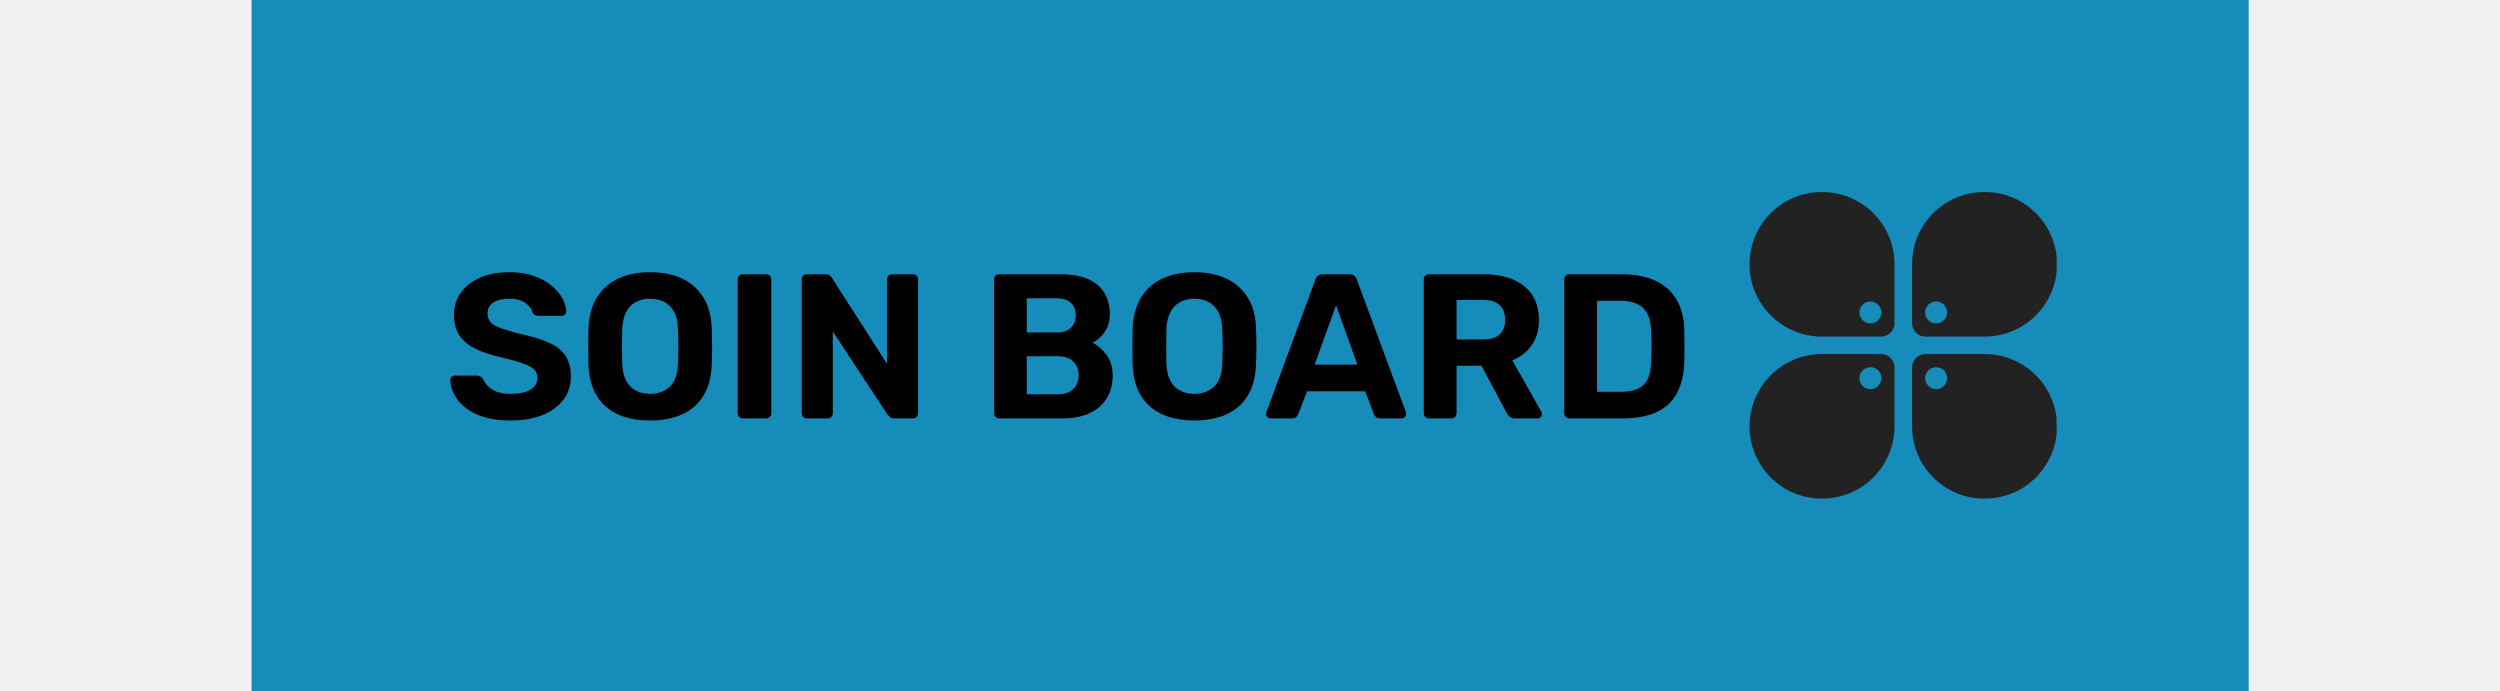
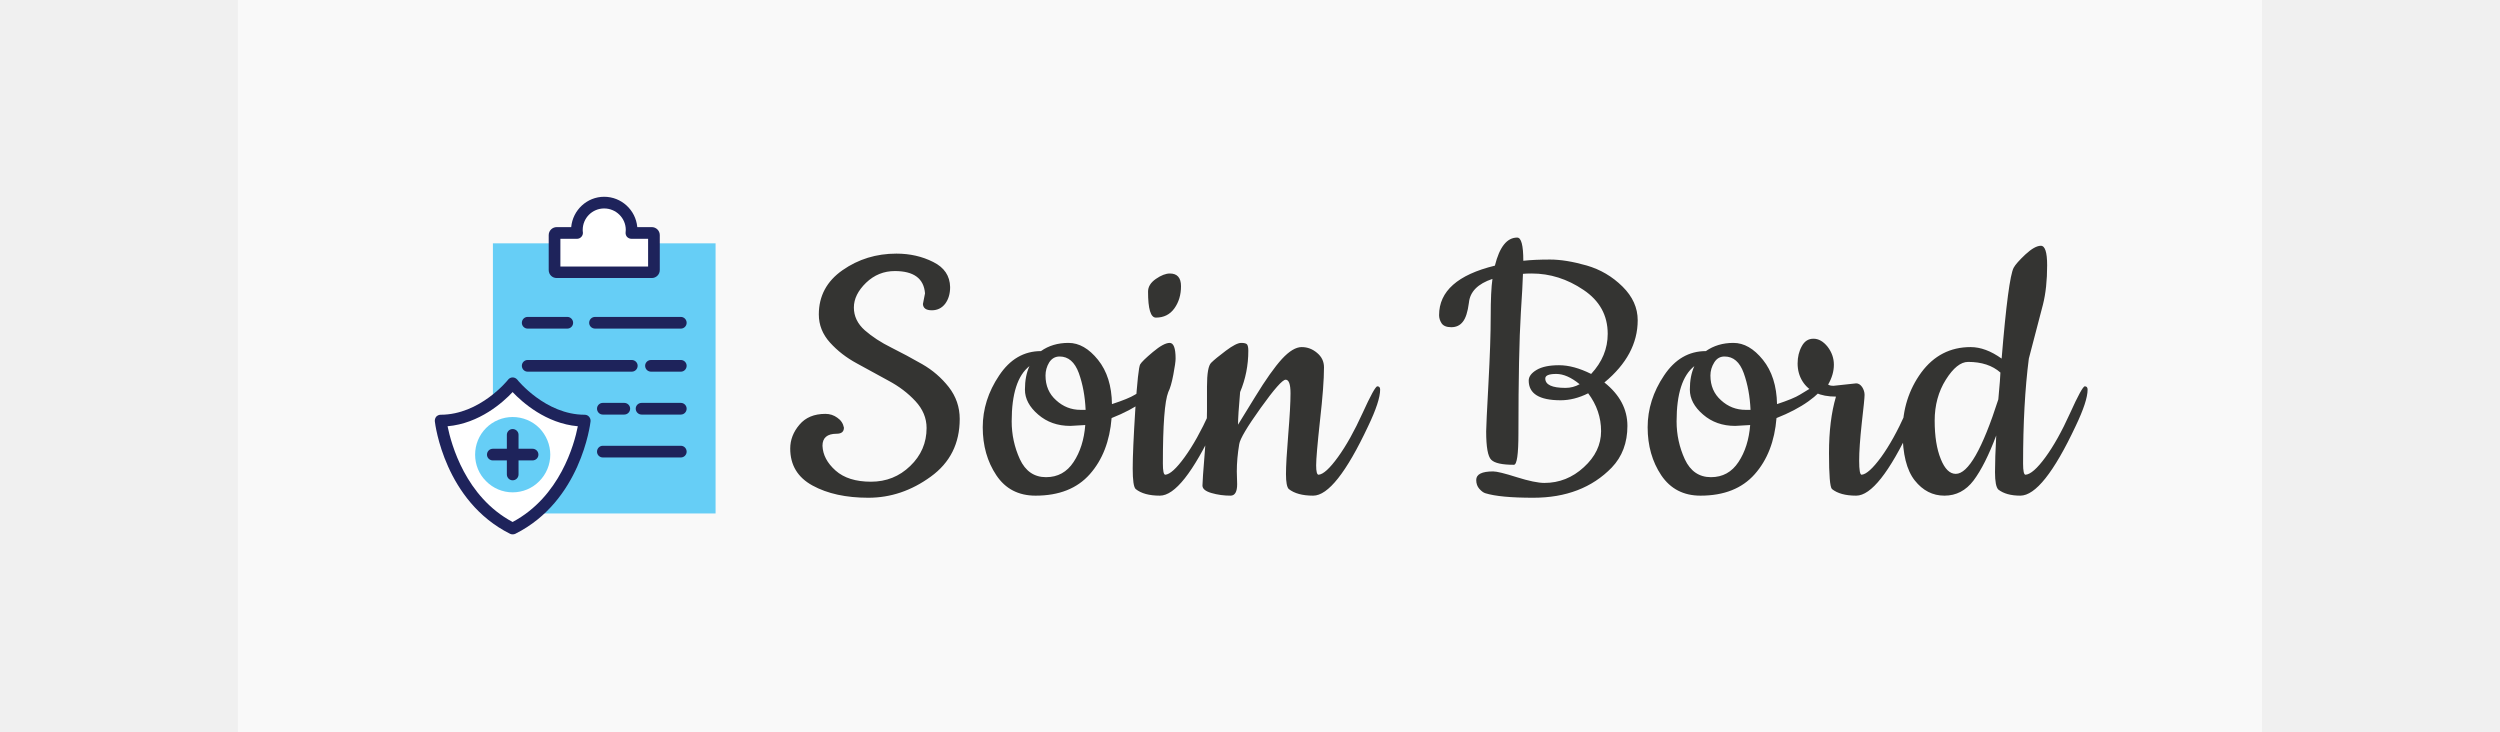
- <svg xmlns="http://www.w3.org/2000/svg" version="1.1" viewBox="0 0 13.149 3.632">
-   <g transform="matrix(0.7220228,0,0,0.7220228,2.33248,1.431746)">
-     <rect width="14.548" height="14.548" x="-1.398" y="-6.741" fill="#158cba" />
-     <g transform="matrix(1,0,0,1,0,0)" clip-path="url(#SvgjsClipPath3963)">
-       <g clip-path="url(#SvgjsClipPath39589b0bf44e-67b3-490a-b4e3-cbdf78207b5d)">
-         <path d=" M 11.224 -0.584 C 11.413 -0.586 11.588 -0.486 11.683 -0.322 C 11.778 -0.159 11.778 0.043 11.683 0.206 C 11.588 0.37 11.413 0.47 11.224 0.469 L 10.796 0.469 C 10.742 0.469 10.698 0.425 10.698 0.371 L 10.698 -0.058 C 10.698 -0.349 10.933 -0.584 11.224 -0.584 Z M 10.873 0.373 C 10.917 0.373 10.953 0.337 10.953 0.293 C 10.953 0.249 10.917 0.213 10.873 0.213 C 10.829 0.213 10.793 0.249 10.793 0.293 C 10.793 0.314 10.802 0.335 10.817 0.35 C 10.832 0.365 10.852 0.373 10.873 0.373 Z" fill="#222222" transform="matrix(1,0,0,1,0,0)" fill-rule="evenodd" />
+ <svg xmlns="http://www.w3.org/2000/svg" version="1.1" viewBox="0 0 10.478 3.065">
+   <g transform="matrix(0.7308574,0,0,0.7308574,3.291511,0.9957227)">
+     <rect width="11.607" height="11.607" x="-3.139" y="-5.069" fill="#f9f9f9" />
+     <g transform="matrix(1,0,0,1,0,0)" clip-path="url(#SvgjsClipPath156875)">
+       <g clip-path="url(#SvgjsClipPath1568701eac19b5-a6c6-4289-8612-f491c5c6168a)">
+         <path d=" M -1.677 0.033 L -0.4 0.033 L -0.4 1.582 L -1.677 1.582 Z" fill="#66cef6" transform="matrix(1,0,0,1,0,0)" fill-rule="nonzero" />
      </g>
-       <g clip-path="url(#SvgjsClipPath39589b0bf44e-67b3-490a-b4e3-cbdf78207b5d)">
-         <path d=" M 10.043 -0.584 C 9.855 -0.586 9.68 -0.486 9.585 -0.322 C 9.49 -0.159 9.49 0.043 9.585 0.206 C 9.68 0.37 9.855 0.47 10.043 0.469 L 10.472 0.469 C 10.526 0.469 10.57 0.425 10.57 0.371 L 10.57 -0.058 C 10.57 -0.197 10.515 -0.331 10.416 -0.43 C 10.317 -0.529 10.183 -0.584 10.043 -0.584 Z M 10.395 0.373 C 10.427 0.373 10.456 0.354 10.468 0.324 C 10.481 0.294 10.474 0.26 10.451 0.237 C 10.428 0.214 10.394 0.207 10.364 0.219 C 10.334 0.232 10.315 0.261 10.315 0.293 C 10.315 0.337 10.35 0.373 10.395 0.373 Z" fill="#222222" transform="matrix(1,0,0,1,0,0)" fill-rule="evenodd" />
+       <g clip-path="url(#SvgjsClipPath1568701eac19b5-a6c6-4289-8612-f491c5c6168a)">
+         <path d=" M -0.766 -0.027 L -0.883 -0.027 C -0.882 -0.032 -0.882 -0.038 -0.882 -0.044 C -0.882 -0.13 -0.952 -0.2 -1.039 -0.2 C -1.125 -0.2 -1.195 -0.13 -1.195 -0.044 C -1.195 -0.038 -1.195 -0.032 -1.194 -0.027 L -1.311 -0.027 C -1.318 -0.027 -1.324 -0.021 -1.324 -0.014 L -1.324 0.186 C -1.324 0.193 -1.318 0.199 -1.311 0.199 L -0.766 0.199 C -0.759 0.199 -0.753 0.193 -0.753 0.186 L -0.753 -0.014 C -0.753 -0.021 -0.759 -0.027 -0.766 -0.027 Z" fill="#ffffff" transform="matrix(1,0,0,1,0,0)" fill-rule="nonzero" />
      </g>
-       <g clip-path="url(#SvgjsClipPath39589b0bf44e-67b3-490a-b4e3-cbdf78207b5d)">
-         <path d=" M 11.224 1.649 C 11.413 1.651 11.588 1.551 11.683 1.387 C 11.778 1.224 11.778 1.022 11.683 0.859 C 11.588 0.695 11.413 0.595 11.224 0.596 L 10.796 0.596 C 10.742 0.596 10.698 0.64 10.698 0.694 L 10.698 1.123 C 10.698 1.414 10.933 1.649 11.224 1.649 Z M 10.873 0.852 C 10.906 0.852 10.935 0.832 10.947 0.802 C 10.959 0.773 10.952 0.738 10.93 0.715 C 10.907 0.693 10.873 0.686 10.843 0.698 C 10.813 0.71 10.793 0.74 10.793 0.772 C 10.793 0.793 10.802 0.813 10.817 0.828 C 10.832 0.843 10.852 0.852 10.873 0.852 Z" fill="#222222" transform="matrix(1,0,0,1,0,0)" fill-rule="evenodd" />
+       <g clip-path="url(#SvgjsClipPath1568701eac19b5-a6c6-4289-8612-f491c5c6168a)">
+         <path d=" M -0.766 0.232 L -1.311 0.232 C -1.337 0.232 -1.357 0.212 -1.357 0.186 L -1.357 -0.014 C -1.357 -0.04 -1.336 -0.06 -1.311 -0.06 L -1.228 -0.06 C -1.219 -0.158 -1.137 -0.234 -1.039 -0.234 C -0.94 -0.234 -0.858 -0.158 -0.849 -0.06 L -0.766 -0.06 C -0.741 -0.06 -0.72 -0.04 -0.72 -0.014 L -0.72 0.186 C -0.72 0.212 -0.741 0.232 -0.766 0.232 Z M -1.29 0.166 L -0.787 0.166 L -0.787 0.007 L -0.883 0.007 C -0.892 0.007 -0.901 0.003 -0.908 -0.004 C -0.914 -0.011 -0.917 -0.021 -0.916 -0.03 C -0.916 -0.035 -0.915 -0.039 -0.915 -0.044 C -0.915 -0.112 -0.971 -0.167 -1.039 -0.167 C -1.107 -0.167 -1.162 -0.112 -1.162 -0.044 C -1.162 -0.039 -1.162 -0.035 -1.161 -0.031 C -1.16 -0.021 -1.163 -0.012 -1.169 -0.005 C -1.176 0.003 -1.185 0.007 -1.194 0.007 L -1.29 0.007 Z M -0.766 0.007 L -0.766 0.007 Z" fill="#1e235b" transform="matrix(1,0,0,1,0,0)" fill-rule="nonzero" />
      </g>
-       <g clip-path="url(#SvgjsClipPath39589b0bf44e-67b3-490a-b4e3-cbdf78207b5d)">
-         <path d=" M 10.043 1.649 C 9.855 1.651 9.68 1.551 9.585 1.387 C 9.49 1.224 9.49 1.022 9.585 0.859 C 9.68 0.695 9.855 0.595 10.043 0.596 L 10.472 0.596 C 10.526 0.596 10.57 0.64 10.57 0.694 L 10.57 1.123 C 10.57 1.262 10.515 1.396 10.416 1.495 C 10.317 1.594 10.183 1.649 10.043 1.649 Z M 10.395 0.852 C 10.427 0.852 10.456 0.832 10.468 0.802 C 10.481 0.773 10.474 0.738 10.451 0.715 C 10.428 0.693 10.394 0.686 10.364 0.698 C 10.334 0.71 10.315 0.74 10.315 0.772 C 10.315 0.816 10.35 0.852 10.395 0.852 Z" fill="#222222" transform="matrix(1,0,0,1,0,0)" fill-rule="evenodd" />
+       <g clip-path="url(#SvgjsClipPath1568701eac19b5-a6c6-4289-8612-f491c5c6168a)">
+         <path d=" M -0.599 0.522 L -1.091 0.522 C -1.11 0.522 -1.125 0.507 -1.125 0.489 C -1.125 0.47 -1.11 0.455 -1.091 0.455 L -0.599 0.455 C -0.581 0.455 -0.566 0.47 -0.566 0.489 C -0.566 0.507 -0.581 0.522 -0.599 0.522 Z" fill="#1e235b" transform="matrix(1,0,0,1,0,0)" fill-rule="nonzero" />
+       </g>
+       <g clip-path="url(#SvgjsClipPath1568701eac19b5-a6c6-4289-8612-f491c5c6168a)">
+         <path d=" M -1.25 0.522 L -1.478 0.522 C -1.496 0.522 -1.511 0.507 -1.511 0.489 C -1.511 0.47 -1.496 0.455 -1.478 0.455 L -1.25 0.455 C -1.232 0.455 -1.217 0.47 -1.217 0.489 C -1.217 0.507 -1.232 0.522 -1.25 0.522 Z" fill="#1e235b" transform="matrix(1,0,0,1,0,0)" fill-rule="nonzero" />
+       </g>
+       <g clip-path="url(#SvgjsClipPath1568701eac19b5-a6c6-4289-8612-f491c5c6168a)">
+         <path d=" M -0.599 0.769 L -0.77 0.769 C -0.789 0.769 -0.804 0.754 -0.804 0.735 C -0.804 0.717 -0.789 0.702 -0.77 0.702 L -0.599 0.702 C -0.581 0.702 -0.566 0.717 -0.566 0.735 C -0.566 0.754 -0.581 0.769 -0.599 0.769 Z" fill="#1e235b" transform="matrix(1,0,0,1,0,0)" fill-rule="nonzero" />
+       </g>
+       <g clip-path="url(#SvgjsClipPath1568701eac19b5-a6c6-4289-8612-f491c5c6168a)">
+         <path d=" M -0.881 0.769 L -1.478 0.769 C -1.496 0.769 -1.511 0.754 -1.511 0.735 C -1.511 0.717 -1.496 0.702 -1.478 0.702 L -0.881 0.702 C -0.862 0.702 -0.847 0.717 -0.847 0.735 C -0.847 0.754 -0.862 0.769 -0.881 0.769 Z" fill="#1e235b" transform="matrix(1,0,0,1,0,0)" fill-rule="nonzero" />
+       </g>
+       <g clip-path="url(#SvgjsClipPath1568701eac19b5-a6c6-4289-8612-f491c5c6168a)">
+         <path d=" M -0.599 1.015 L -0.824 1.015 C -0.843 1.015 -0.858 1 -0.858 0.981 C -0.858 0.963 -0.843 0.948 -0.824 0.948 L -0.599 0.948 C -0.581 0.948 -0.566 0.963 -0.566 0.981 C -0.566 1 -0.581 1.015 -0.599 1.015 Z" fill="#1e235b" transform="matrix(1,0,0,1,0,0)" fill-rule="nonzero" />
+       </g>
+       <g clip-path="url(#SvgjsClipPath1568701eac19b5-a6c6-4289-8612-f491c5c6168a)">
+         <path d=" M -0.924 1.015 L -1.047 1.015 C -1.065 1.015 -1.08 1 -1.08 0.981 C -1.08 0.963 -1.065 0.948 -1.047 0.948 L -0.924 0.948 C -0.905 0.948 -0.89 0.963 -0.89 0.981 C -0.89 1 -0.905 1.015 -0.924 1.015 Z" fill="#1e235b" transform="matrix(1,0,0,1,0,0)" fill-rule="nonzero" />
+       </g>
+       <g clip-path="url(#SvgjsClipPath1568701eac19b5-a6c6-4289-8612-f491c5c6168a)">
+         <path d=" M -0.599 1.261 L -1.047 1.261 C -1.065 1.261 -1.08 1.246 -1.08 1.228 C -1.08 1.209 -1.065 1.194 -1.047 1.194 L -0.599 1.194 C -0.581 1.194 -0.566 1.209 -0.566 1.228 C -0.566 1.246 -0.581 1.261 -0.599 1.261 Z" fill="#1e235b" transform="matrix(1,0,0,1,0,0)" fill-rule="nonzero" />
+       </g>
+       <g clip-path="url(#SvgjsClipPath1568701eac19b5-a6c6-4289-8612-f491c5c6168a)">
+         <path d=" M -1.564 1.669 C -1.201 1.488 -1.151 1.05 -1.151 1.05 C -1.395 1.05 -1.564 0.835 -1.564 0.835 C -1.564 0.835 -1.732 1.05 -1.976 1.05 C -1.976 1.05 -1.926 1.488 -1.564 1.669 Z" fill="#ffffff" transform="matrix(1,0,0,1,0,0)" fill-rule="nonzero" />
+       </g>
+       <g clip-path="url(#SvgjsClipPath1568701eac19b5-a6c6-4289-8612-f491c5c6168a)">
+         <path d=" M -1.564 1.702 C -1.569 1.702 -1.574 1.701 -1.578 1.699 C -1.953 1.512 -2.008 1.072 -2.01 1.054 C -2.011 1.044 -2.008 1.035 -2.002 1.027 C -1.995 1.02 -1.986 1.016 -1.977 1.016 C -1.751 1.016 -1.591 0.817 -1.59 0.815 C -1.584 0.807 -1.574 0.802 -1.564 0.802 C -1.553 0.802 -1.544 0.807 -1.537 0.815 C -1.536 0.817 -1.375 1.016 -1.151 1.016 C -1.141 1.016 -1.132 1.02 -1.126 1.027 C -1.119 1.035 -1.116 1.044 -1.117 1.054 C -1.119 1.072 -1.174 1.512 -1.549 1.699 C -1.553 1.701 -1.558 1.702 -1.564 1.702 Z M -1.937 1.082 C -1.916 1.185 -1.834 1.487 -1.564 1.631 C -1.292 1.486 -1.21 1.185 -1.19 1.082 C -1.373 1.066 -1.509 0.944 -1.564 0.886 C -1.618 0.944 -1.754 1.066 -1.937 1.082 Z" fill="#1e235b" transform="matrix(1,0,0,1,0,0)" fill-rule="nonzero" />
+       </g>
+       <g clip-path="url(#SvgjsClipPath1568701eac19b5-a6c6-4289-8612-f491c5c6168a)">
+         <path d=" M -1.348 1.245 C -1.348 1.302 -1.371 1.357 -1.411 1.397 C -1.451 1.438 -1.506 1.461 -1.564 1.461 C -1.621 1.461 -1.676 1.438 -1.716 1.397 C -1.757 1.357 -1.779 1.302 -1.779 1.245 C -1.779 1.188 -1.757 1.133 -1.716 1.092 C -1.676 1.052 -1.621 1.029 -1.564 1.029 C -1.506 1.029 -1.451 1.052 -1.411 1.092 C -1.371 1.133 -1.348 1.188 -1.348 1.245 Z" fill="#66cef6" transform="matrix(1,0,0,1,0,0)" fill-rule="nonzero" />
+       </g>
+       <g clip-path="url(#SvgjsClipPath1568701eac19b5-a6c6-4289-8612-f491c5c6168a)">
+         <path d=" M -1.45 1.278 L -1.677 1.278 C -1.696 1.278 -1.711 1.263 -1.711 1.245 C -1.711 1.226 -1.696 1.211 -1.677 1.211 L -1.45 1.211 C -1.431 1.211 -1.416 1.226 -1.416 1.245 C -1.416 1.263 -1.431 1.278 -1.45 1.278 Z" fill="#1e235b" transform="matrix(1,0,0,1,0,0)" fill-rule="nonzero" />
+       </g>
+       <g clip-path="url(#SvgjsClipPath1568701eac19b5-a6c6-4289-8612-f491c5c6168a)">
+         <path d=" M -1.564 1.392 C -1.582 1.392 -1.597 1.377 -1.597 1.358 L -1.597 1.131 C -1.597 1.113 -1.582 1.098 -1.564 1.098 C -1.545 1.098 -1.53 1.113 -1.53 1.131 L -1.53 1.358 C -1.53 1.377 -1.545 1.392 -1.564 1.392 Z" fill="#1e235b" transform="matrix(1,0,0,1,0,0)" fill-rule="nonzero" />
      </g>
    </g>
    <g>
-       <path d=" M 0.489 1.08 Q 0.345 1.08 0.248 1.038 Q 0.151 0.996 0.102 0.928 Q 0.052 0.861 0.05 0.784 Q 0.05 0.772 0.059 0.763 Q 0.068 0.753 0.081 0.753 L 0.241 0.753 Q 0.261 0.753 0.272 0.761 Q 0.282 0.769 0.291 0.781 Q 0.301 0.807 0.325 0.831 Q 0.348 0.855 0.389 0.871 Q 0.429 0.886 0.489 0.886 Q 0.587 0.886 0.635 0.855 Q 0.684 0.823 0.684 0.769 Q 0.684 0.73 0.658 0.706 Q 0.632 0.682 0.575 0.663 Q 0.519 0.643 0.426 0.621 Q 0.314 0.597 0.235 0.559 Q 0.156 0.52 0.116 0.46 Q 0.076 0.399 0.076 0.309 Q 0.076 0.219 0.126 0.149 Q 0.176 0.079 0.266 0.04 Q 0.355 -2.220446049250313e-16 0.48 -2.220446049250313e-16 Q 0.581 -2.220446049250313e-16 0.658 0.027 Q 0.735 0.054 0.787 0.097 Q 0.839 0.141 0.866 0.19 Q 0.893 0.24 0.894 0.286 Q 0.894 0.298 0.885 0.308 Q 0.876 0.318 0.863 0.318 L 0.695 0.318 Q 0.679 0.318 0.667 0.312 Q 0.655 0.306 0.648 0.291 Q 0.639 0.252 0.595 0.223 Q 0.55 0.193 0.48 0.193 Q 0.407 0.193 0.364 0.22 Q 0.321 0.247 0.321 0.303 Q 0.321 0.339 0.343 0.364 Q 0.364 0.388 0.416 0.407 Q 0.468 0.426 0.553 0.448 Q 0.685 0.475 0.768 0.513 Q 0.851 0.55 0.89 0.61 Q 0.928 0.669 0.928 0.759 Q 0.928 0.859 0.872 0.931 Q 0.816 1.003 0.718 1.042 Q 0.62 1.08 0.489 1.08 M 1.506 1.08 Q 1.369 1.08 1.27 1.035 Q 1.171 0.99 1.116 0.899 Q 1.06 0.808 1.056 0.67 Q 1.054 0.606 1.054 0.542 Q 1.054 0.478 1.056 0.412 Q 1.06 0.277 1.117 0.185 Q 1.173 0.093 1.273 0.046 Q 1.372 -2.220446049250313e-16 1.506 -2.220446049250313e-16 Q 1.638 -2.220446049250313e-16 1.738 0.046 Q 1.837 0.093 1.894 0.185 Q 1.951 0.277 1.954 0.412 Q 1.957 0.478 1.957 0.542 Q 1.957 0.606 1.954 0.67 Q 1.95 0.808 1.894 0.899 Q 1.839 0.99 1.74 1.035 Q 1.641 1.08 1.506 1.08 M 1.506 0.886 Q 1.593 0.886 1.649 0.833 Q 1.705 0.78 1.708 0.663 Q 1.711 0.597 1.711 0.539 Q 1.711 0.481 1.708 0.417 Q 1.707 0.339 1.68 0.289 Q 1.653 0.24 1.609 0.217 Q 1.564 0.193 1.506 0.193 Q 1.447 0.193 1.402 0.217 Q 1.357 0.24 1.331 0.289 Q 1.305 0.339 1.302 0.417 Q 1.3 0.481 1.3 0.539 Q 1.3 0.597 1.302 0.663 Q 1.306 0.78 1.362 0.833 Q 1.417 0.886 1.506 0.886 M 2.181 1.065 Q 2.164 1.065 2.154 1.054 Q 2.143 1.044 2.143 1.027 L 2.143 0.052 Q 2.143 0.036 2.154 0.025 Q 2.164 0.015 2.181 0.015 L 2.35 0.015 Q 2.367 0.015 2.377 0.025 Q 2.388 0.036 2.388 0.052 L 2.388 1.027 Q 2.388 1.044 2.377 1.054 Q 2.367 1.065 2.35 1.065 L 2.181 1.065 M 2.647 1.065 Q 2.631 1.065 2.62 1.054 Q 2.61 1.044 2.61 1.027 L 2.61 0.052 Q 2.61 0.036 2.62 0.025 Q 2.631 0.015 2.647 0.015 L 2.784 0.015 Q 2.806 0.015 2.817 0.025 Q 2.827 0.036 2.83 0.042 L 3.231 0.667 L 3.231 0.052 Q 3.231 0.036 3.241 0.025 Q 3.252 0.015 3.267 0.015 L 3.42 0.015 Q 3.436 0.015 3.447 0.025 Q 3.457 0.036 3.457 0.052 L 3.457 1.027 Q 3.457 1.042 3.447 1.054 Q 3.436 1.065 3.42 1.065 L 3.282 1.065 Q 3.259 1.065 3.25 1.054 Q 3.24 1.042 3.235 1.038 L 2.836 0.432 L 2.836 1.027 Q 2.836 1.044 2.826 1.054 Q 2.815 1.065 2.799 1.065 L 2.647 1.065 M 4.048 1.065 Q 4.032 1.065 4.021 1.054 Q 4.011 1.044 4.011 1.027 L 4.011 0.052 Q 4.011 0.036 4.021 0.025 Q 4.032 0.015 4.048 0.015 L 4.494 0.015 Q 4.618 0.015 4.698 0.051 Q 4.777 0.087 4.816 0.153 Q 4.854 0.219 4.854 0.307 Q 4.854 0.363 4.834 0.405 Q 4.813 0.447 4.784 0.474 Q 4.755 0.501 4.728 0.514 Q 4.786 0.541 4.831 0.604 Q 4.875 0.666 4.875 0.751 Q 4.875 0.846 4.833 0.916 Q 4.791 0.987 4.708 1.026 Q 4.626 1.065 4.507 1.065 L 4.048 1.065 M 4.249 0.889 L 4.479 0.889 Q 4.552 0.889 4.59 0.848 Q 4.627 0.807 4.627 0.75 Q 4.627 0.691 4.589 0.652 Q 4.551 0.612 4.479 0.612 L 4.249 0.612 L 4.249 0.889 M 4.249 0.439 L 4.465 0.439 Q 4.536 0.439 4.571 0.404 Q 4.606 0.369 4.606 0.313 Q 4.606 0.258 4.571 0.224 Q 4.536 0.19 4.465 0.19 L 4.249 0.19 L 4.249 0.439 M 5.47 1.08 Q 5.334 1.08 5.235 1.035 Q 5.136 0.99 5.08 0.899 Q 5.025 0.808 5.02 0.67 Q 5.019 0.606 5.019 0.542 Q 5.019 0.478 5.02 0.412 Q 5.025 0.277 5.081 0.185 Q 5.137 0.093 5.237 0.046 Q 5.337 -2.220446049250313e-16 5.47 -2.220446049250313e-16 Q 5.602 -2.220446049250313e-16 5.702 0.046 Q 5.802 0.093 5.859 0.185 Q 5.916 0.277 5.919 0.412 Q 5.922 0.478 5.922 0.542 Q 5.922 0.606 5.919 0.67 Q 5.914 0.808 5.859 0.899 Q 5.803 0.99 5.704 1.035 Q 5.605 1.08 5.47 1.08 M 5.47 0.886 Q 5.557 0.886 5.614 0.833 Q 5.67 0.78 5.673 0.663 Q 5.676 0.597 5.676 0.539 Q 5.676 0.481 5.673 0.417 Q 5.671 0.339 5.644 0.289 Q 5.617 0.24 5.573 0.217 Q 5.529 0.193 5.47 0.193 Q 5.412 0.193 5.367 0.217 Q 5.322 0.24 5.296 0.289 Q 5.269 0.339 5.266 0.417 Q 5.265 0.481 5.265 0.539 Q 5.265 0.597 5.266 0.663 Q 5.271 0.78 5.326 0.833 Q 5.382 0.886 5.47 0.886 M 6.024 1.065 Q 6.01 1.065 6.001 1.055 Q 5.992 1.045 5.992 1.033 Q 5.992 1.026 5.994 1.02 L 6.351 0.055 Q 6.355 0.039 6.369 0.027 Q 6.382 0.015 6.406 0.015 L 6.598 0.015 Q 6.622 0.015 6.636 0.027 Q 6.649 0.039 6.654 0.055 L 7.011 1.02 Q 7.012 1.026 7.012 1.033 Q 7.012 1.045 7.003 1.055 Q 6.994 1.065 6.981 1.065 L 6.825 1.065 Q 6.802 1.065 6.792 1.054 Q 6.781 1.044 6.778 1.035 L 6.714 0.867 L 6.291 0.867 L 6.226 1.035 Q 6.223 1.044 6.213 1.054 Q 6.202 1.065 6.18 1.065 L 6.024 1.065 M 6.346 0.673 L 6.657 0.673 L 6.502 0.241 L 6.346 0.673 M 7.179 1.065 Q 7.162 1.065 7.152 1.054 Q 7.141 1.044 7.141 1.027 L 7.141 0.052 Q 7.141 0.036 7.152 0.025 Q 7.162 0.015 7.179 0.015 L 7.576 0.015 Q 7.764 0.015 7.872 0.101 Q 7.98 0.187 7.98 0.349 Q 7.98 0.459 7.927 0.532 Q 7.875 0.606 7.786 0.642 L 7.998 1.017 Q 8.002 1.026 8.002 1.033 Q 8.002 1.045 7.993 1.055 Q 7.984 1.065 7.971 1.065 L 7.804 1.065 Q 7.777 1.065 7.764 1.051 Q 7.75 1.036 7.744 1.024 L 7.561 0.681 L 7.38 0.681 L 7.38 1.027 Q 7.38 1.044 7.369 1.054 Q 7.359 1.065 7.342 1.065 L 7.179 1.065 M 7.38 0.49 L 7.572 0.49 Q 7.654 0.49 7.694 0.453 Q 7.734 0.415 7.734 0.348 Q 7.734 0.28 7.695 0.241 Q 7.656 0.202 7.572 0.202 L 7.38 0.202 L 7.38 0.49 M 8.202 1.065 Q 8.185 1.065 8.175 1.054 Q 8.164 1.044 8.164 1.027 L 8.164 0.052 Q 8.164 0.036 8.175 0.025 Q 8.185 0.015 8.202 0.015 L 8.578 0.015 Q 8.728 0.015 8.829 0.062 Q 8.929 0.109 8.983 0.2 Q 9.036 0.291 9.039 0.424 Q 9.04 0.49 9.04 0.54 Q 9.04 0.589 9.039 0.654 Q 9.034 0.793 8.983 0.885 Q 8.932 0.976 8.833 1.021 Q 8.734 1.065 8.586 1.065 L 8.202 1.065 M 8.403 0.871 L 8.578 0.871 Q 8.653 0.871 8.701 0.849 Q 8.749 0.826 8.773 0.778 Q 8.796 0.729 8.797 0.651 Q 8.799 0.607 8.8 0.573 Q 8.8 0.538 8.8 0.504 Q 8.799 0.469 8.797 0.427 Q 8.794 0.315 8.74 0.262 Q 8.685 0.208 8.571 0.208 L 8.403 0.208 L 8.403 0.871" fill="#000000" fill-rule="nonzero" />
+       <path d=" M 0.789 0.381 L 0.801 0.32 Q 0.791 0.192 0.628 0.192 Q 0.533 0.192 0.463 0.259 Q 0.393 0.327 0.393 0.401 Q 0.393 0.476 0.456 0.532 Q 0.519 0.587 0.608 0.631 Q 0.696 0.675 0.785 0.726 Q 0.874 0.777 0.937 0.857 Q 1 0.938 1 1.04 Q 1 1.251 0.834 1.371 Q 0.668 1.492 0.476 1.492 Q 0.284 1.492 0.156 1.422 Q 0.028 1.352 0.028 1.21 Q 0.028 1.135 0.081 1.073 Q 0.133 1.011 0.23 1.011 Q 0.268 1.011 0.298 1.033 Q 0.329 1.054 0.336 1.09 Q 0.336 1.125 0.294 1.125 Q 0.213 1.125 0.213 1.194 Q 0.216 1.272 0.288 1.336 Q 0.36 1.4 0.491 1.4 Q 0.623 1.4 0.716 1.31 Q 0.81 1.22 0.81 1.092 Q 0.81 1.007 0.746 0.938 Q 0.682 0.869 0.592 0.821 Q 0.502 0.772 0.411 0.722 Q 0.32 0.673 0.256 0.602 Q 0.192 0.531 0.192 0.441 Q 0.192 0.282 0.328 0.187 Q 0.464 0.092 0.637 0.092 Q 0.753 0.092 0.848 0.14 Q 0.943 0.187 0.945 0.284 Q 0.945 0.341 0.917 0.379 Q 0.888 0.417 0.84 0.417 Q 0.791 0.417 0.789 0.381 M 1.873 0.955 Q 1.968 0.924 2.005 0.901 Q 2.042 0.879 2.061 0.867 L 2.089 0.85 Q 2.101 0.843 2.108 0.843 Q 2.127 0.843 2.127 0.865 Q 2.127 0.886 2.053 0.939 Q 1.98 0.992 1.871 1.035 Q 1.855 1.234 1.746 1.357 Q 1.637 1.48 1.435 1.48 Q 1.288 1.48 1.21 1.363 Q 1.132 1.246 1.132 1.088 Q 1.132 0.931 1.226 0.791 Q 1.319 0.651 1.466 0.651 Q 1.532 0.604 1.624 0.604 Q 1.715 0.604 1.793 0.701 Q 1.871 0.798 1.873 0.955 M 1.72 1.075 L 1.634 1.08 Q 1.525 1.08 1.45 1.015 Q 1.374 0.95 1.374 0.872 Q 1.374 0.793 1.4 0.737 Q 1.298 0.817 1.298 1.054 Q 1.298 1.168 1.345 1.271 Q 1.393 1.374 1.495 1.374 Q 1.596 1.374 1.653 1.287 Q 1.71 1.201 1.72 1.075 M 1.573 0.682 Q 1.535 0.682 1.513 0.716 Q 1.492 0.751 1.492 0.791 Q 1.492 0.879 1.553 0.933 Q 1.613 0.988 1.693 0.988 L 1.722 0.988 Q 1.717 0.872 1.683 0.777 Q 1.648 0.682 1.573 0.682 M 2.08 0.31 Q 2.08 0.268 2.125 0.237 Q 2.17 0.206 2.205 0.206 Q 2.269 0.206 2.269 0.279 Q 2.269 0.353 2.231 0.406 Q 2.193 0.459 2.125 0.459 Q 2.08 0.459 2.08 0.31 M 2.148 1.48 Q 2.056 1.48 2.009 1.442 Q 1.992 1.426 1.992 1.324 Q 1.992 1.222 2.007 0.984 Q 2.023 0.746 2.035 0.727 Q 2.046 0.708 2.108 0.656 Q 2.17 0.604 2.204 0.604 Q 2.238 0.604 2.238 0.694 Q 2.238 0.718 2.225 0.786 Q 2.212 0.855 2.196 0.886 Q 2.165 0.964 2.165 1.296 Q 2.165 1.36 2.179 1.36 Q 2.219 1.357 2.29 1.259 Q 2.361 1.161 2.431 1.007 Q 2.501 0.853 2.517 0.853 Q 2.532 0.853 2.532 0.872 Q 2.532 0.938 2.463 1.082 Q 2.276 1.48 2.148 1.48 M 2.589 1.341 L 2.591 1.414 Q 2.591 1.48 2.553 1.48 Q 2.496 1.48 2.444 1.465 Q 2.392 1.45 2.392 1.422 Q 2.392 1.395 2.405 1.235 Q 2.418 1.075 2.418 0.995 L 2.418 0.855 Q 2.418 0.741 2.442 0.718 Q 2.466 0.694 2.526 0.649 Q 2.586 0.604 2.614 0.604 Q 2.641 0.604 2.648 0.613 Q 2.655 0.623 2.655 0.649 Q 2.655 0.774 2.608 0.886 Q 2.596 1.021 2.596 1.073 Q 2.605 1.059 2.695 0.912 Q 2.785 0.765 2.848 0.696 Q 2.911 0.628 2.961 0.628 Q 3.01 0.628 3.049 0.661 Q 3.089 0.694 3.089 0.744 Q 3.089 0.848 3.066 1.05 Q 3.044 1.253 3.044 1.306 Q 3.044 1.36 3.058 1.36 Q 3.098 1.357 3.169 1.259 Q 3.24 1.161 3.31 1.007 Q 3.38 0.853 3.395 0.853 Q 3.411 0.853 3.411 0.872 Q 3.411 0.938 3.342 1.082 Q 3.155 1.48 3.027 1.48 Q 2.935 1.48 2.887 1.442 Q 2.871 1.426 2.871 1.356 Q 2.871 1.286 2.884 1.129 Q 2.897 0.971 2.897 0.893 Q 2.897 0.815 2.869 0.815 Q 2.842 0.815 2.726 0.977 Q 2.61 1.139 2.603 1.184 Q 2.589 1.267 2.589 1.341 M 4.353 1.407 Q 4.481 1.407 4.579 1.317 Q 4.678 1.227 4.678 1.11 Q 4.678 0.992 4.604 0.893 Q 4.524 0.933 4.446 0.933 Q 4.263 0.933 4.263 0.82 Q 4.263 0.786 4.308 0.759 Q 4.353 0.732 4.437 0.732 Q 4.521 0.732 4.621 0.782 Q 4.716 0.68 4.716 0.552 Q 4.716 0.393 4.577 0.3 Q 4.438 0.206 4.28 0.206 Q 4.247 0.206 4.23 0.208 Q 4.228 0.277 4.218 0.429 Q 4.204 0.656 4.204 1.123 Q 4.204 1.303 4.178 1.303 Q 4.076 1.303 4.048 1.274 Q 4.019 1.246 4.019 1.111 Q 4.019 1.078 4.032 0.838 Q 4.045 0.599 4.045 0.452 Q 4.045 0.306 4.055 0.237 Q 3.929 0.279 3.92 0.374 Q 3.91 0.452 3.885 0.483 Q 3.861 0.514 3.819 0.514 Q 3.778 0.514 3.763 0.491 Q 3.749 0.469 3.749 0.445 Q 3.749 0.239 4.069 0.161 Q 4.109 4.440892098500626e-16 4.197 4.440892098500626e-16 Q 4.232 4.440892098500626e-16 4.232 0.133 Q 4.294 0.126 4.385 0.126 Q 4.476 0.126 4.595 0.16 Q 4.713 0.194 4.801 0.281 Q 4.888 0.367 4.888 0.474 Q 4.888 0.673 4.697 0.831 Q 4.829 0.936 4.829 1.08 Q 4.829 1.225 4.739 1.319 Q 4.571 1.492 4.289 1.492 Q 4.097 1.492 4.014 1.466 Q 3.998 1.461 3.98 1.441 Q 3.962 1.421 3.962 1.39 Q 3.962 1.341 4.059 1.341 Q 4.09 1.341 4.194 1.374 Q 4.299 1.407 4.353 1.407 M 4.555 0.841 Q 4.483 0.782 4.421 0.782 Q 4.358 0.782 4.358 0.808 Q 4.358 0.862 4.474 0.862 Q 4.517 0.862 4.555 0.841 M 5.687 0.955 Q 5.781 0.924 5.818 0.901 Q 5.855 0.879 5.874 0.867 L 5.902 0.85 Q 5.914 0.843 5.921 0.843 Q 5.94 0.843 5.94 0.865 Q 5.94 0.886 5.867 0.939 Q 5.793 0.992 5.684 1.035 Q 5.668 1.234 5.559 1.357 Q 5.45 1.48 5.248 1.48 Q 5.102 1.48 5.023 1.363 Q 4.945 1.246 4.945 1.088 Q 4.945 0.931 5.039 0.791 Q 5.132 0.651 5.279 0.651 Q 5.346 0.604 5.437 0.604 Q 5.528 0.604 5.606 0.701 Q 5.684 0.798 5.687 0.955 M 5.533 1.075 L 5.447 1.08 Q 5.338 1.08 5.263 1.015 Q 5.187 0.95 5.187 0.872 Q 5.187 0.793 5.213 0.737 Q 5.111 0.817 5.111 1.054 Q 5.111 1.168 5.158 1.271 Q 5.206 1.374 5.308 1.374 Q 5.409 1.374 5.466 1.287 Q 5.523 1.201 5.533 1.075 M 5.386 0.682 Q 5.348 0.682 5.327 0.716 Q 5.305 0.751 5.305 0.791 Q 5.305 0.879 5.366 0.933 Q 5.426 0.988 5.507 0.988 L 5.535 0.988 Q 5.53 0.872 5.496 0.777 Q 5.462 0.682 5.386 0.682 M 6.011 0.85 L 6.141 0.836 Q 6.16 0.836 6.175 0.857 Q 6.189 0.879 6.189 0.902 Q 6.189 0.926 6.173 1.063 Q 6.158 1.201 6.158 1.28 Q 6.158 1.36 6.172 1.36 Q 6.212 1.357 6.284 1.259 Q 6.355 1.161 6.424 1.007 Q 6.494 0.853 6.51 0.853 Q 6.525 0.853 6.525 0.872 Q 6.525 0.938 6.456 1.082 Q 6.269 1.48 6.141 1.48 Q 6.049 1.48 6.002 1.442 Q 5.985 1.426 5.985 1.236 Q 5.985 1.047 6.025 0.912 Q 5.888 0.912 5.833 0.824 Q 5.805 0.779 5.805 0.722 Q 5.805 0.666 5.829 0.623 Q 5.852 0.58 5.896 0.58 Q 5.94 0.58 5.977 0.626 Q 6.013 0.673 6.013 0.729 Q 6.013 0.786 5.98 0.843 Q 5.99 0.85 6.011 0.85 M 7.082 1.48 Q 7.001 1.48 6.956 1.445 Q 6.937 1.426 6.937 1.345 Q 6.937 1.265 6.944 1.135 Q 6.88 1.305 6.814 1.393 Q 6.748 1.48 6.647 1.48 Q 6.546 1.48 6.477 1.393 Q 6.407 1.305 6.407 1.113 Q 6.407 0.921 6.514 0.774 Q 6.622 0.628 6.797 0.628 Q 6.883 0.628 6.975 0.694 Q 7.013 0.232 7.044 0.173 Q 7.058 0.147 7.111 0.097 Q 7.165 0.047 7.2 0.047 Q 7.236 0.047 7.236 0.159 Q 7.236 0.289 7.212 0.384 Q 7.148 0.628 7.131 0.694 Q 7.098 0.95 7.098 1.296 Q 7.098 1.36 7.112 1.36 Q 7.155 1.357 7.226 1.26 Q 7.297 1.163 7.367 1.008 Q 7.437 0.853 7.452 0.853 Q 7.468 0.853 7.468 0.872 Q 7.468 0.938 7.399 1.082 Q 7.212 1.48 7.082 1.48 M 6.783 0.713 Q 6.719 0.713 6.655 0.815 Q 6.591 0.917 6.591 1.05 Q 6.591 1.184 6.626 1.27 Q 6.66 1.355 6.712 1.355 Q 6.819 1.355 6.956 0.928 Q 6.968 0.798 6.968 0.774 Q 6.899 0.713 6.783 0.713" fill="#343432" fill-rule="nonzero" />
    </g>
    <g />
  </g>
  <defs>
-     <clipPath id="SvgjsClipPath3963">
-       <path d=" M 9.517 -0.584 h 2.234 v 2.234 h -2.234 Z" />
+     <clipPath id="SvgjsClipPath156875">
+       <path d=" M -2.01 -0.234 h 1.61 v 1.936 h -1.61 Z" />
    </clipPath>
-     <clipPath id="SvgjsClipPath39589b0bf44e-67b3-490a-b4e3-cbdf78207b5d">
-       <path d=" M 9.517 -0.584 L 11.751 -0.584 L 11.751 1.649 L 9.517 1.649 Z" />
+     <clipPath id="SvgjsClipPath1568701eac19b5-a6c6-4289-8612-f491c5c6168a">
+       <path d=" M -2.01 -0.234 L -0.4 -0.234 L -0.4 1.702 L -2.01 1.702 Z" />
    </clipPath>
  </defs>
</svg>
